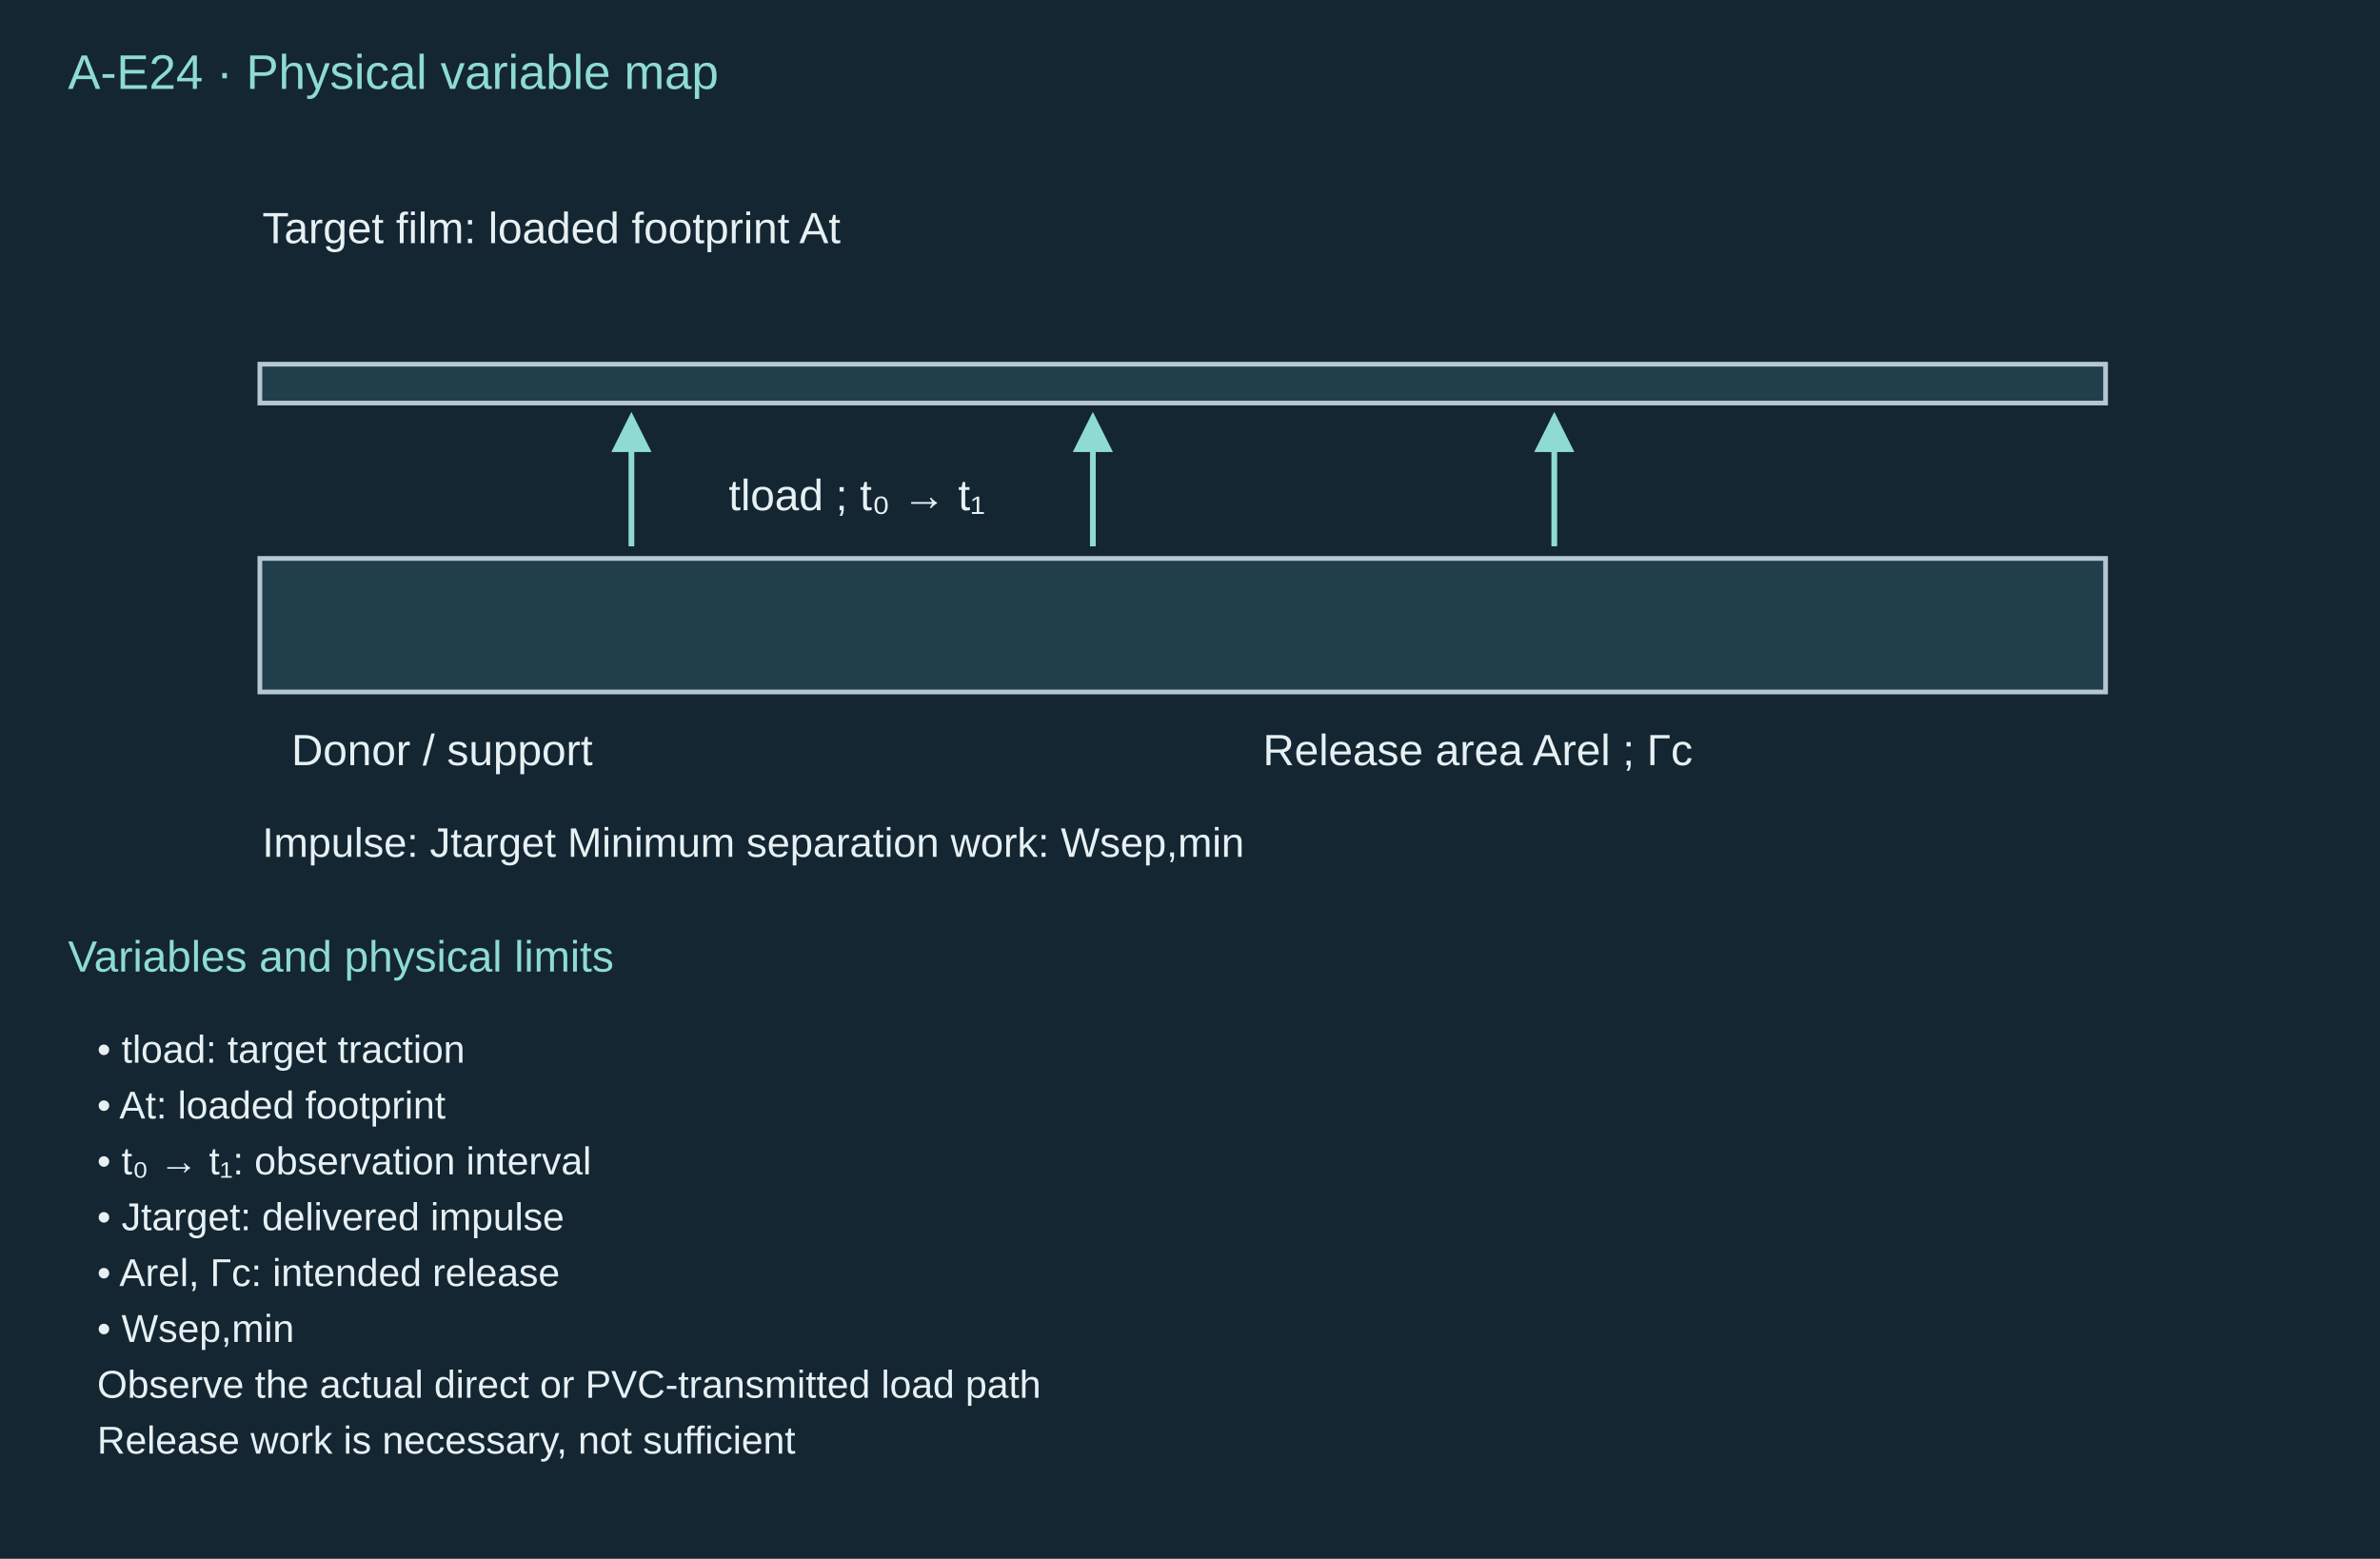
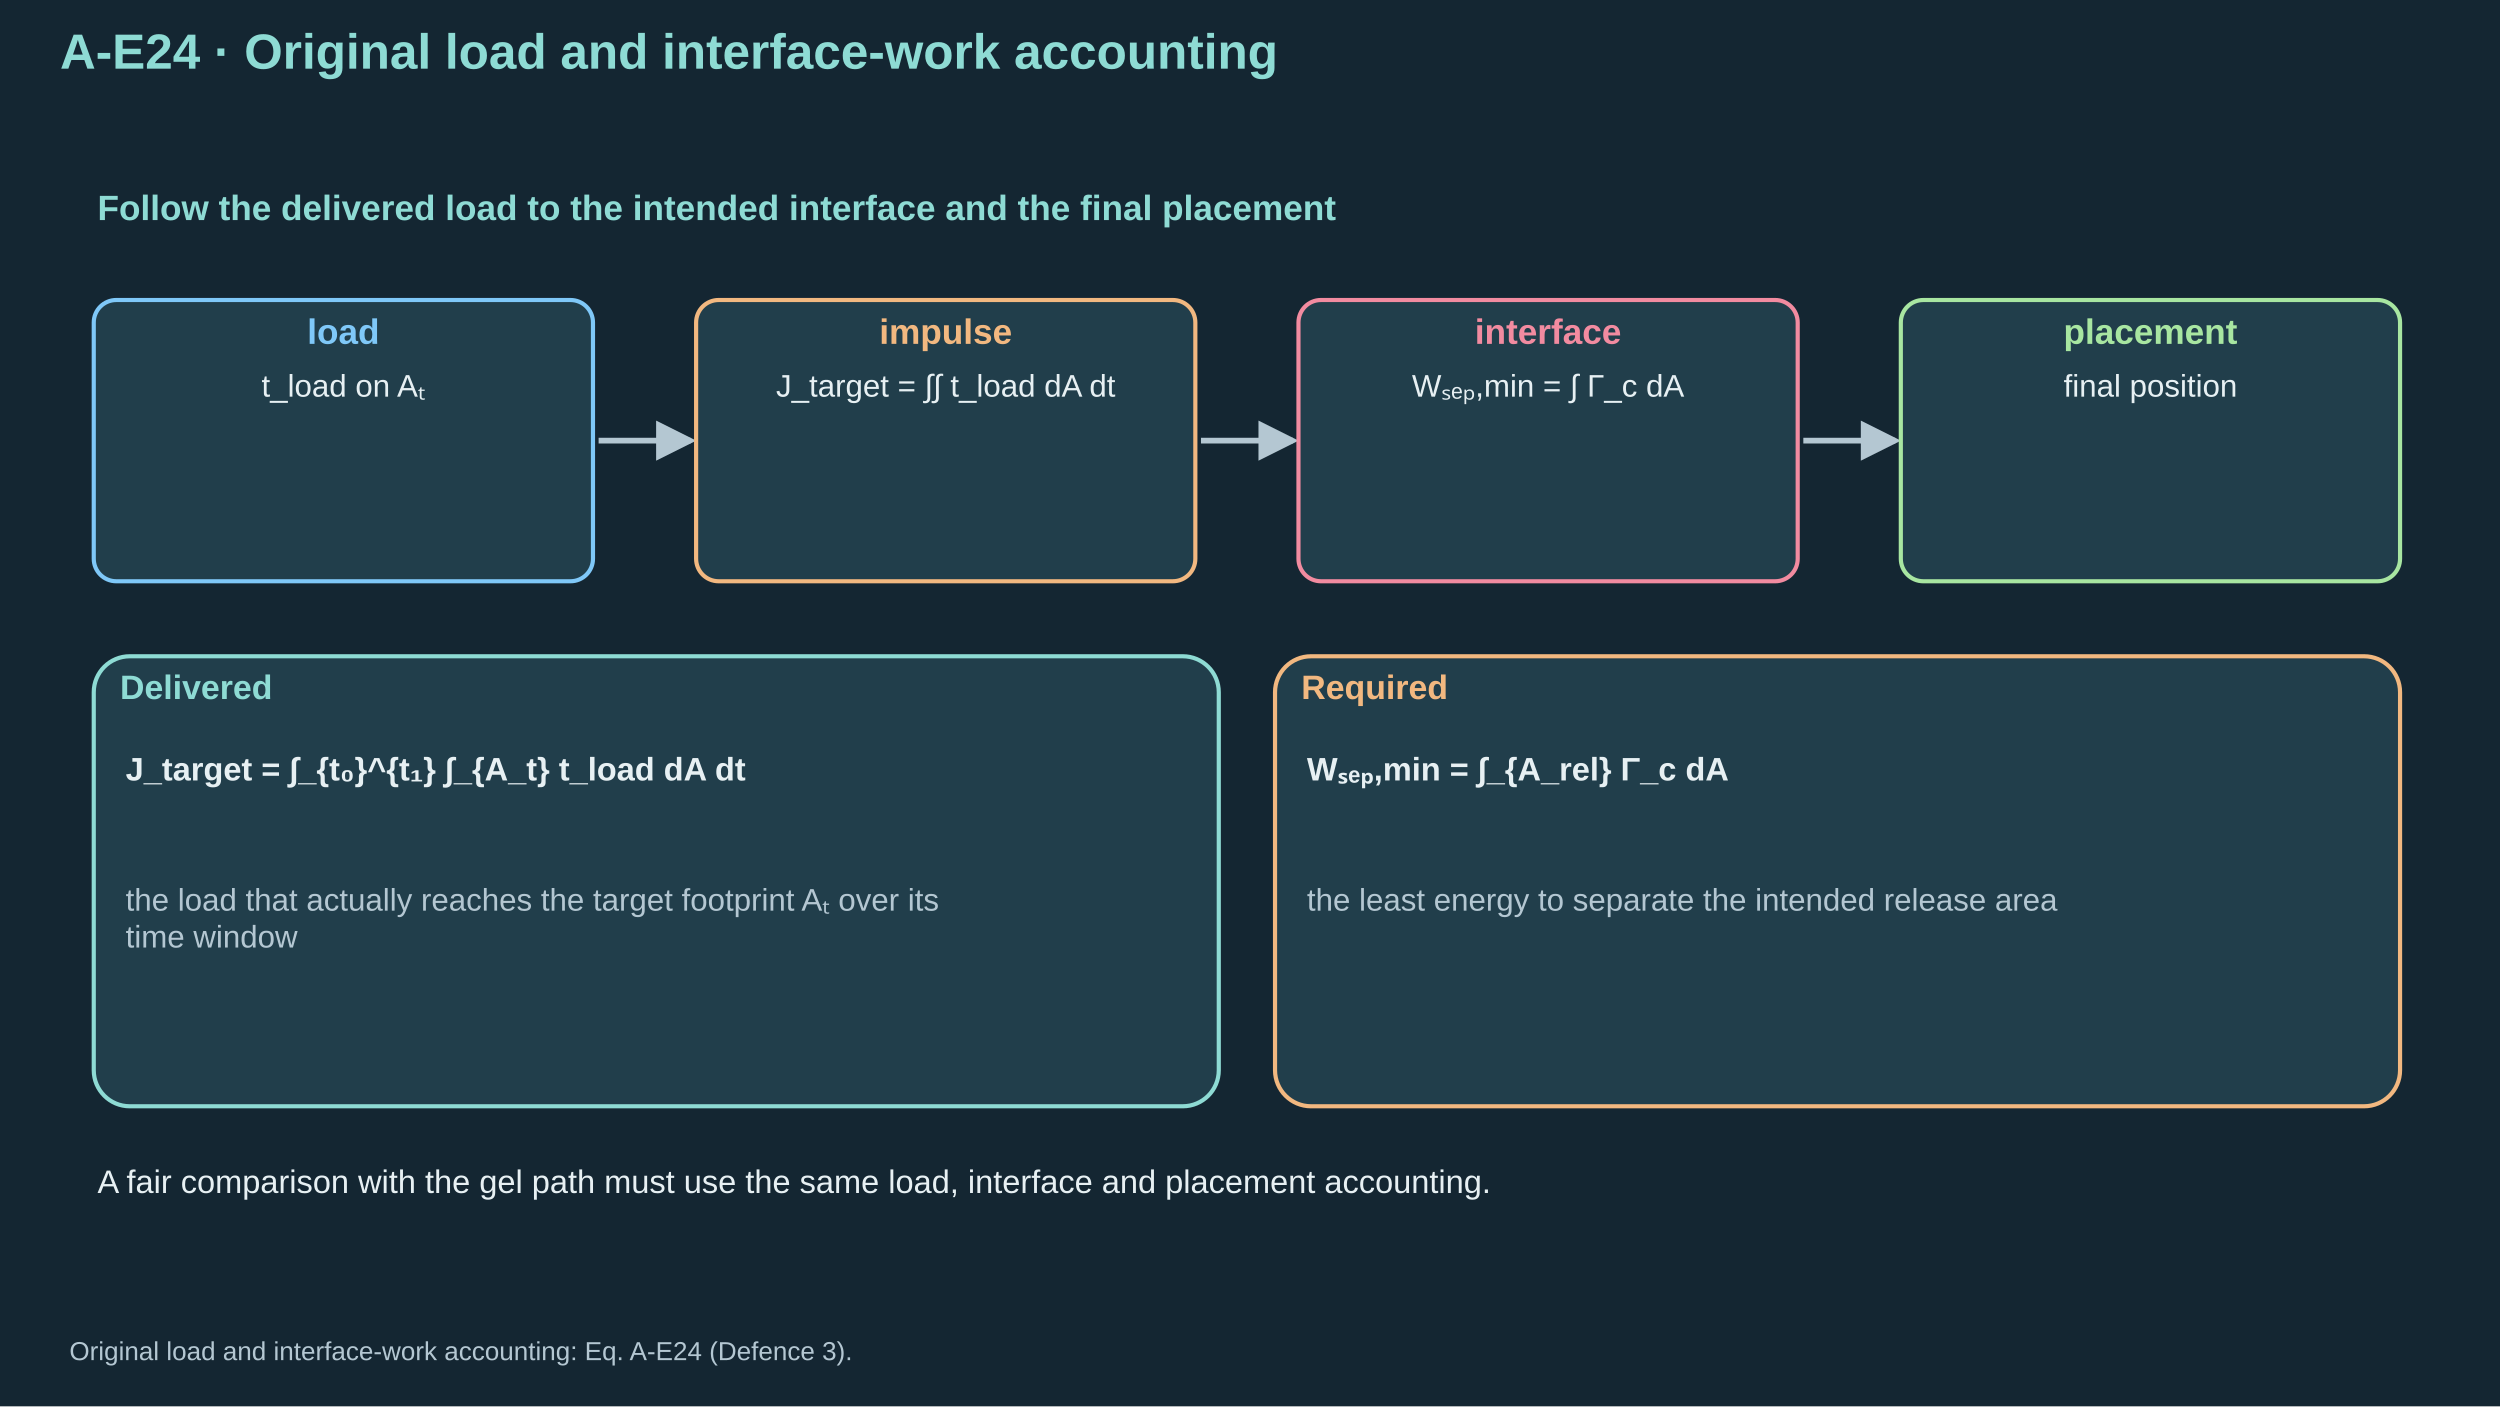
- <svg xmlns="http://www.w3.org/2000/svg" viewBox="0 0 940.8 616.32" role="img">
+ <svg xmlns="http://www.w3.org/2000/svg" viewBox="0 0 1279.97 720" role="img">
  <defs>
    <marker id="head" markerWidth="7" markerHeight="7" refX="6" refY="3.5" orient="auto-start-reverse" markerUnits="strokeWidth">
      <path d="M0,0 L7,3.5 L0,7 Z" fill="context-stroke" />
    </marker>
  </defs>
-   <rect width="940.8" height="616.32" fill="#142632" />
-   <text id="obj-000" font-family="Arial,sans-serif" font-size="19.2" fill="#8EDBD4" text-anchor="start" opacity="1">
-     <tspan x="26.88" y="35.136">A-E24 · Physical variable map</tspan>
+   <rect width="1279.97" height="720" fill="#142632" />
+   <text id="o000" font-family="Arial,sans-serif" font-size="25.333" fill="#8EDBD4" text-anchor="start" font-weight="bold" opacity="1">
+     <tspan x="30.72" y="35.173">A-E24 · Original load and interface-work accounting</tspan>
  </text>
-   <rect id="obj-001" x="102.72" y="220.8" width="729.6" height="52.8" fill="#213E4B" stroke="#B4C7D2" stroke-width="1.867" opacity="1" />
-   <rect id="obj-002" x="102.72" y="144" width="729.6" height="15.36" fill="#213E4B" stroke="#B4C7D2" stroke-width="1.867" opacity="1" />
-   <text id="obj-003" font-family="Arial,sans-serif" font-size="17.28" fill="#E7F0F3" text-anchor="start" opacity="1">
-     <tspan x="103.68" y="96.134">Target film: loaded footprint At</tspan>
+   <text id="o001" font-family="Arial,sans-serif" font-size="18" fill="#8EDBD4" text-anchor="start" font-weight="bold" opacity="1">
+     <tspan x="49.92" y="112.68">Follow the delivered load to the intended interface and the final placement</tspan>
  </text>
-   <line id="obj-004" x1="249.6" y1="216" x2="249.6" y2="165.12" fill="#FFFFFF" stroke="#8EDBD4" stroke-width="2.267" opacity="1" marker-end="url(#head)" />
-   <line id="obj-005" x1="432" y1="216" x2="432" y2="165.12" fill="#FFFFFF" stroke="#8EDBD4" stroke-width="2.267" opacity="1" marker-end="url(#head)" />
-   <line id="obj-006" x1="614.4" y1="216" x2="614.4" y2="165.12" fill="#FFFFFF" stroke="#8EDBD4" stroke-width="2.267" opacity="1" marker-end="url(#head)" />
-   <text id="obj-007" font-family="Arial,sans-serif" font-size="17.28" fill="#E7F0F3" text-anchor="start" opacity="1">
-     <tspan x="288" y="201.734">tload ; t₀ → t₁</tspan>
+   <rect id="o002" x="48" y="153.6" width="255.6" height="144" rx="11.52" fill="#213E4B" stroke="#7FC8F8" stroke-width="2.133" opacity="1" />
+   <text id="o003" font-family="Arial,sans-serif" font-size="18" fill="#7FC8F8" text-anchor="middle" font-weight="bold" opacity="1">
+     <tspan x="175.8" y="176.04">load</tspan>
  </text>
-   <text id="obj-008" font-family="Arial,sans-serif" font-size="17.28" fill="#E7F0F3" text-anchor="start" opacity="1">
-     <tspan x="115.2" y="302.534">Donor / support</tspan>
+   <text id="o004" font-family="Arial,sans-serif" font-size="16" fill="#E7F0F3" text-anchor="middle" opacity="1">
+     <tspan x="175.8" y="203.08">t_load on Aₜ</tspan>
  </text>
-   <text id="obj-009" font-family="Arial,sans-serif" font-size="17.28" fill="#E7F0F3" text-anchor="start" opacity="1">
-     <tspan x="499.2" y="302.534">Release area Arel ; Γc</tspan>
+   <line id="o005" x1="306.48" y1="225.6" x2="353.52" y2="225.6" fill="#FFFFFF" stroke="#B4C7D2" stroke-width="2.933" opacity="1" marker-end="url(#head)" />
+   <rect id="o006" x="356.4" y="153.6" width="255.6" height="144" rx="11.52" fill="#213E4B" stroke="#F2B880" stroke-width="2.133" opacity="1" />
+   <text id="o007" font-family="Arial,sans-serif" font-size="18" fill="#F2B880" text-anchor="middle" font-weight="bold" opacity="1">
+     <tspan x="484.2" y="176.04">impulse</tspan>
  </text>
-   <text id="obj-010" font-family="Arial,sans-serif" font-size="16.32" fill="#E7F0F3" text-anchor="start" opacity="1">
-     <tspan x="103.68" y="338.794">Impulse: Jtarget     Minimum separation work: Wsep,min</tspan>
+   <text id="o008" font-family="Arial,sans-serif" font-size="16" fill="#E7F0F3" text-anchor="middle" opacity="1">
+     <tspan x="484.2" y="203.08">J_target = ∫∫ t_load dA dt</tspan>
  </text>
-   <text id="obj-011" font-family="Arial,sans-serif" font-size="17.28" fill="#8EDBD4" text-anchor="start" opacity="1">
-     <tspan x="26.88" y="384.134">Variables and physical limits</tspan>
+   <line id="o009" x1="614.88" y1="225.6" x2="661.92" y2="225.6" fill="#FFFFFF" stroke="#B4C7D2" stroke-width="2.933" opacity="1" marker-end="url(#head)" />
+   <rect id="o010" x="664.8" y="153.6" width="255.6" height="144" rx="11.52" fill="#213E4B" stroke="#F28BA0" stroke-width="2.133" opacity="1" />
+   <text id="o011" font-family="Arial,sans-serif" font-size="18" fill="#F28BA0" text-anchor="middle" font-weight="bold" opacity="1">
+     <tspan x="792.6" y="176.04">interface</tspan>
  </text>
-   <text id="obj-012" font-family="Arial,sans-serif" font-size="15.36" fill="#E7F0F3" text-anchor="start" opacity="1">
-     <tspan x="38.4" y="420.173">• tload: target traction</tspan>
+   <text id="o012" font-family="Arial,sans-serif" font-size="16" fill="#E7F0F3" text-anchor="middle" opacity="1">
+     <tspan x="792.6" y="203.08">Wₛₑₚ,min = ∫ Γ_c dA</tspan>
  </text>
-   <text id="obj-013" font-family="Arial,sans-serif" font-size="15.36" fill="#E7F0F3" text-anchor="start" opacity="1">
-     <tspan x="38.4" y="442.253">• At: loaded footprint</tspan>
+   <line id="o013" x1="923.28" y1="225.6" x2="970.32" y2="225.6" fill="#FFFFFF" stroke="#B4C7D2" stroke-width="2.933" opacity="1" marker-end="url(#head)" />
+   <rect id="o014" x="973.2" y="153.6" width="255.6" height="144" rx="11.52" fill="#213E4B" stroke="#A8E6A1" stroke-width="2.133" opacity="1" />
+   <text id="o015" font-family="Arial,sans-serif" font-size="18" fill="#A8E6A1" text-anchor="middle" font-weight="bold" opacity="1">
+     <tspan x="1101" y="176.04">placement</tspan>
  </text>
-   <text id="obj-014" font-family="Arial,sans-serif" font-size="15.36" fill="#E7F0F3" text-anchor="start" opacity="1">
-     <tspan x="38.4" y="464.333">• t₀ → t₁: observation interval</tspan>
+   <text id="o016" font-family="Arial,sans-serif" font-size="16" fill="#E7F0F3" text-anchor="middle" opacity="1">
+     <tspan x="1101" y="203.08">final position</tspan>
  </text>
-   <text id="obj-015" font-family="Arial,sans-serif" font-size="15.36" fill="#E7F0F3" text-anchor="start" opacity="1">
-     <tspan x="38.4" y="486.413">• Jtarget: delivered impulse</tspan>
+   <rect id="o017" x="48" y="336" width="576" height="230.4" rx="18.432" fill="#213E4B" stroke="#8EDBD4" stroke-width="2.133" opacity="1" />
+   <text id="o018" font-family="Arial,sans-serif" font-size="17.333" fill="#8EDBD4" text-anchor="start" font-weight="bold" opacity="1">
+     <tspan x="61.44" y="357.893">Delivered</tspan>
  </text>
-   <text id="obj-016" font-family="Arial,sans-serif" font-size="15.36" fill="#E7F0F3" text-anchor="start" opacity="1">
-     <tspan x="38.4" y="508.493">• Arel, Γc: intended release</tspan>
+   <text id="o019" font-family="Arial,sans-serif" font-size="16.667" fill="#E7F0F3" text-anchor="start" font-weight="bold" opacity="1">
+     <tspan x="64.32" y="399.587">J_target = ∫_{t₀}^{t₁} ∫_{A_t} t_load dA dt</tspan>
  </text>
-   <text id="obj-017" font-family="Arial,sans-serif" font-size="15.36" fill="#E7F0F3" text-anchor="start" opacity="1">
-     <tspan x="38.4" y="530.573">• Wsep,min</tspan>
+   <text id="o020" font-family="Arial,sans-serif" font-size="16" fill="#B4C7D2" text-anchor="start" opacity="1">
+     <tspan x="64.32" y="466.24">the load that actually reaches the target footprint Aₜ over its</tspan>
+     <tspan x="64.32" y="485.12">time window</tspan>
  </text>
-   <text id="obj-018" font-family="Arial,sans-serif" font-size="15.36" fill="#E7F0F3" text-anchor="start" opacity="1">
-     <tspan x="38.4" y="552.653">Observe the actual direct or PVC-transmitted load path</tspan>
+   <rect id="o021" x="652.8" y="336" width="576" height="230.4" rx="18.432" fill="#213E4B" stroke="#F2B880" stroke-width="2.133" opacity="1" />
+   <text id="o022" font-family="Arial,sans-serif" font-size="17.333" fill="#F2B880" text-anchor="start" font-weight="bold" opacity="1">
+     <tspan x="666.24" y="357.893">Required</tspan>
  </text>
-   <text id="obj-019" font-family="Arial,sans-serif" font-size="15.36" fill="#E7F0F3" text-anchor="start" opacity="1">
-     <tspan x="38.4" y="574.733">Release work is necessary, not sufficient</tspan>
+   <text id="o023" font-family="Arial,sans-serif" font-size="16.667" fill="#E7F0F3" text-anchor="start" font-weight="bold" opacity="1">
+     <tspan x="669.12" y="399.587">Wₛₑₚ,min = ∫_{A_rel} Γ_c dA</tspan>
+   </text>
+   <text id="o024" font-family="Arial,sans-serif" font-size="16" fill="#B4C7D2" text-anchor="start" opacity="1">
+     <tspan x="669.12" y="466.24">the least energy to separate the intended release area</tspan>
+   </text>
+   <text id="o025" font-family="Arial,sans-serif" font-size="16.667" fill="#E7F0F3" text-anchor="start" opacity="1">
+     <tspan x="49.92" y="610.787">A fair comparison with the gel path must use the same load, interface and placement accounting.</tspan>
+   </text>
+   <text id="o026" font-family="Arial,sans-serif" font-size="13.333" fill="#B4C7D2" text-anchor="start" opacity="1">
+     <tspan x="35.52" y="696.373">Original load and interface-work accounting: Eq. A-E24 (Defence 3).</tspan>
  </text>
</svg>
